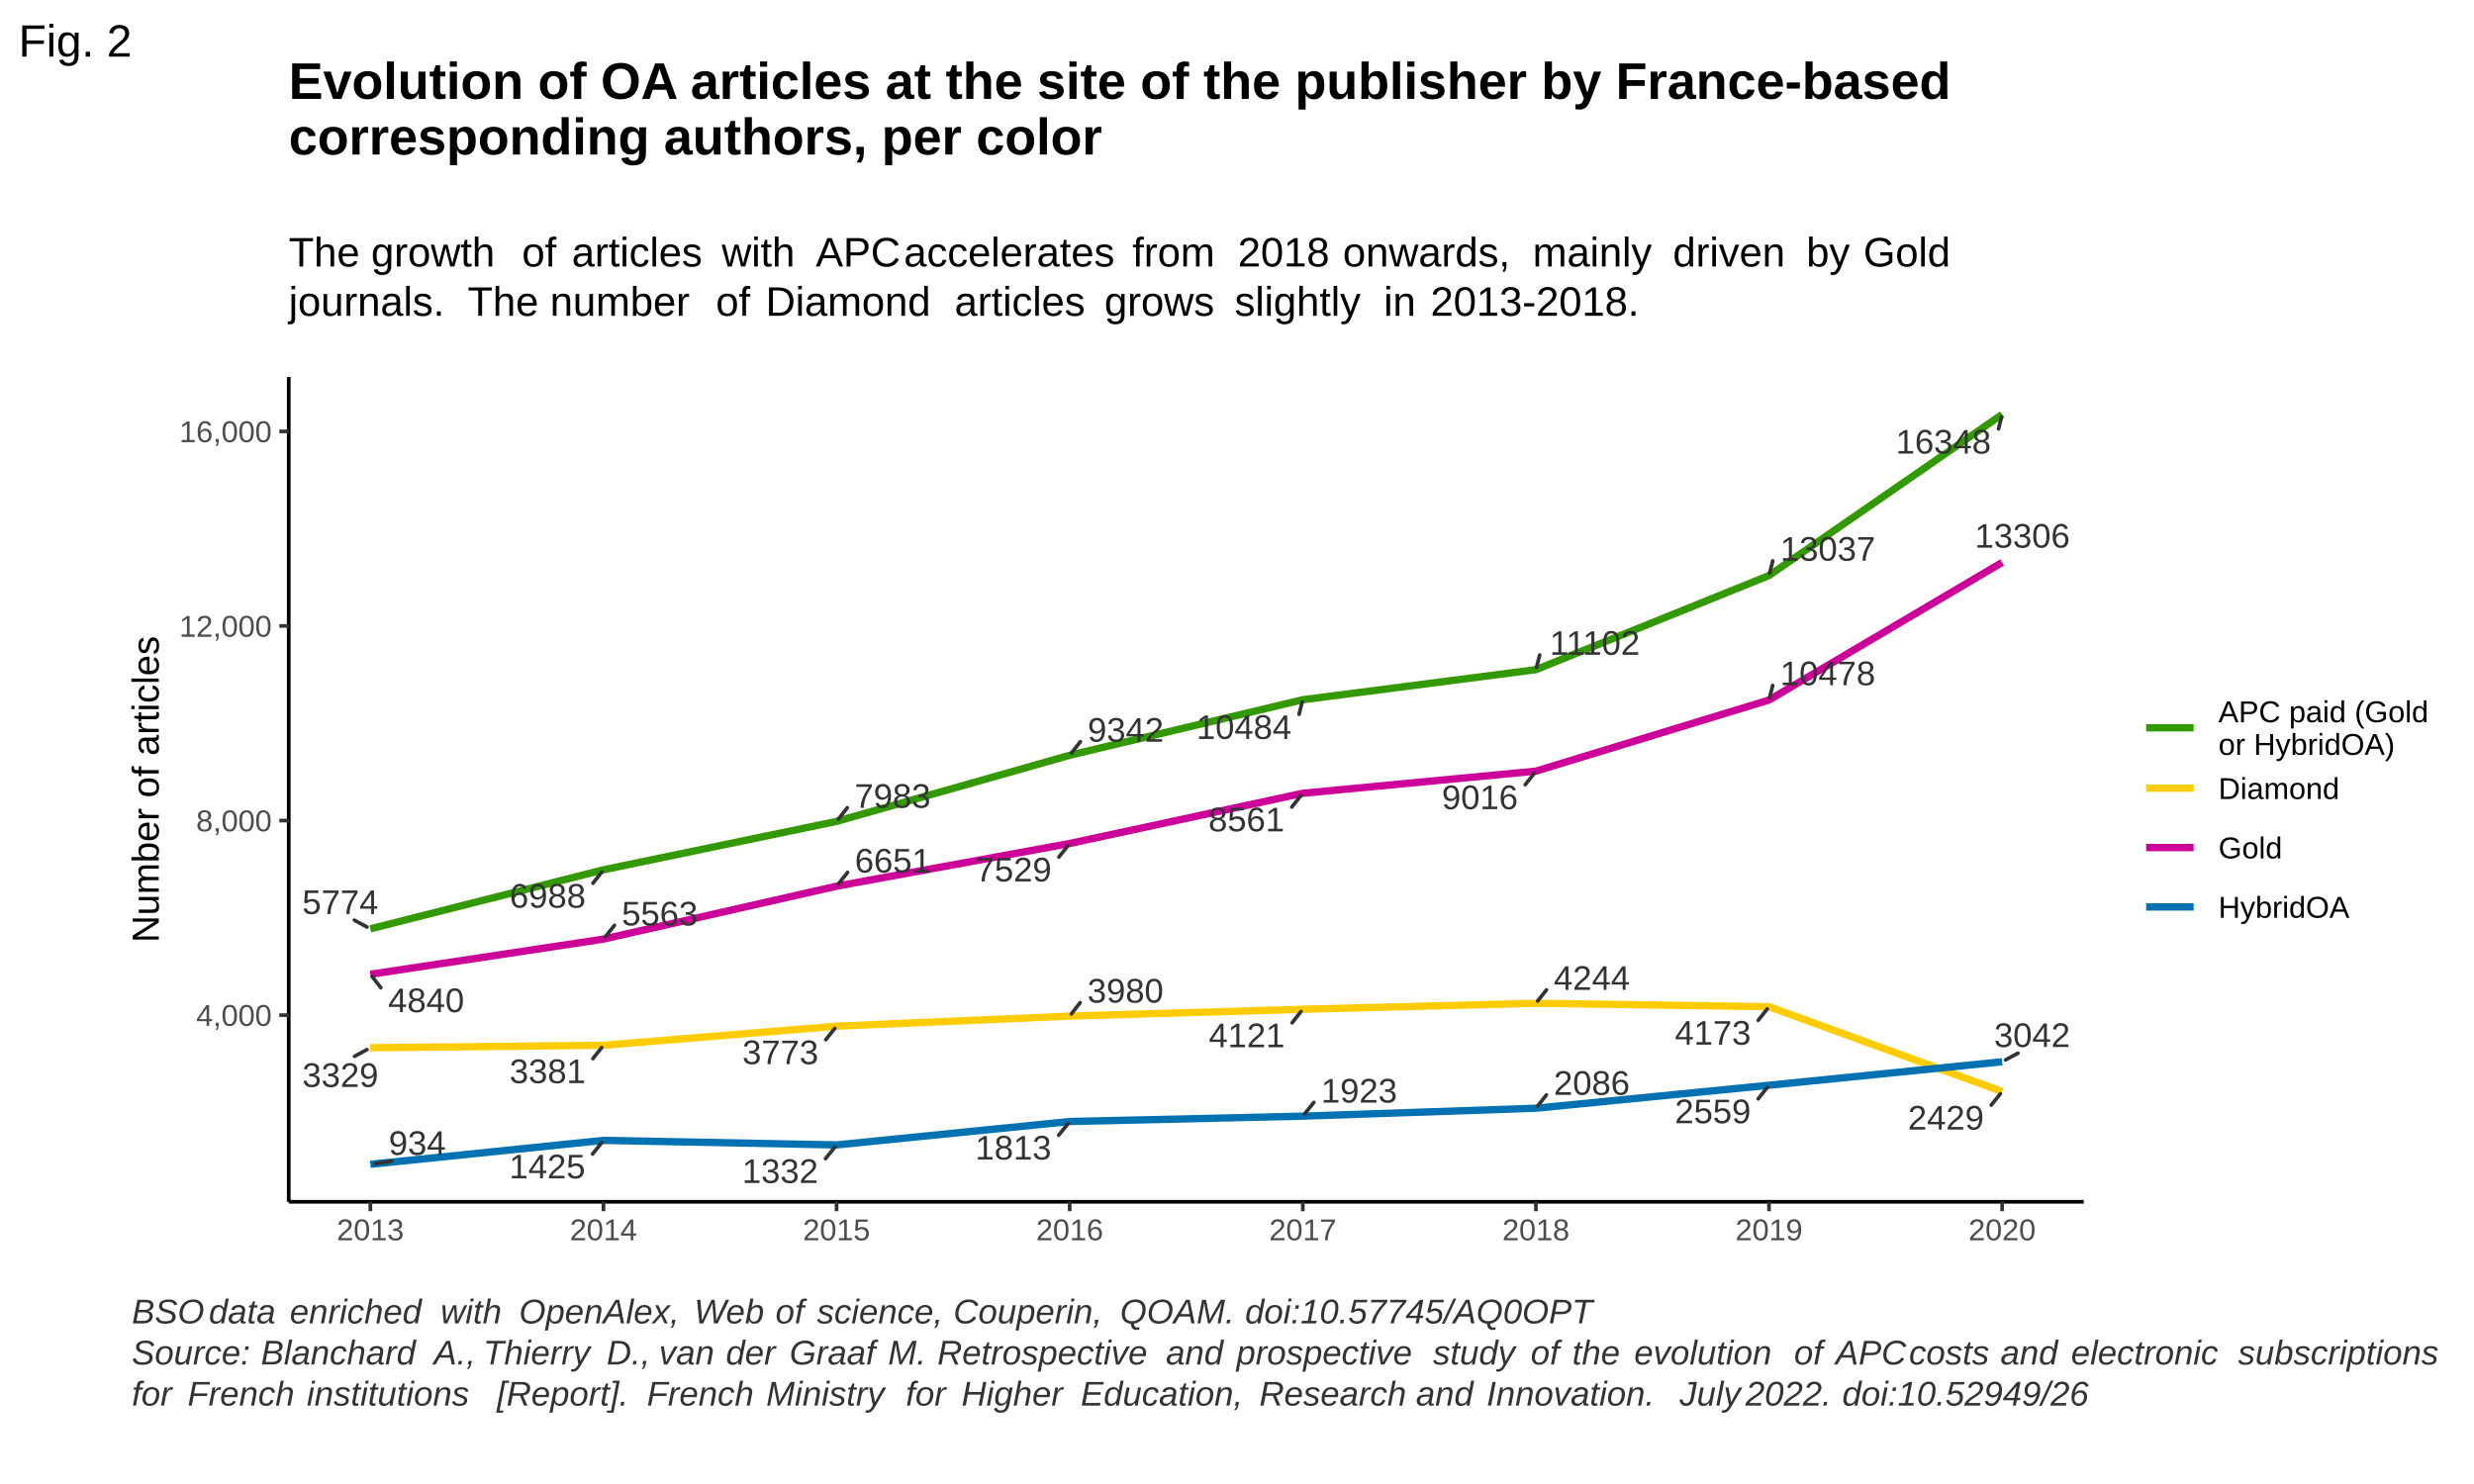
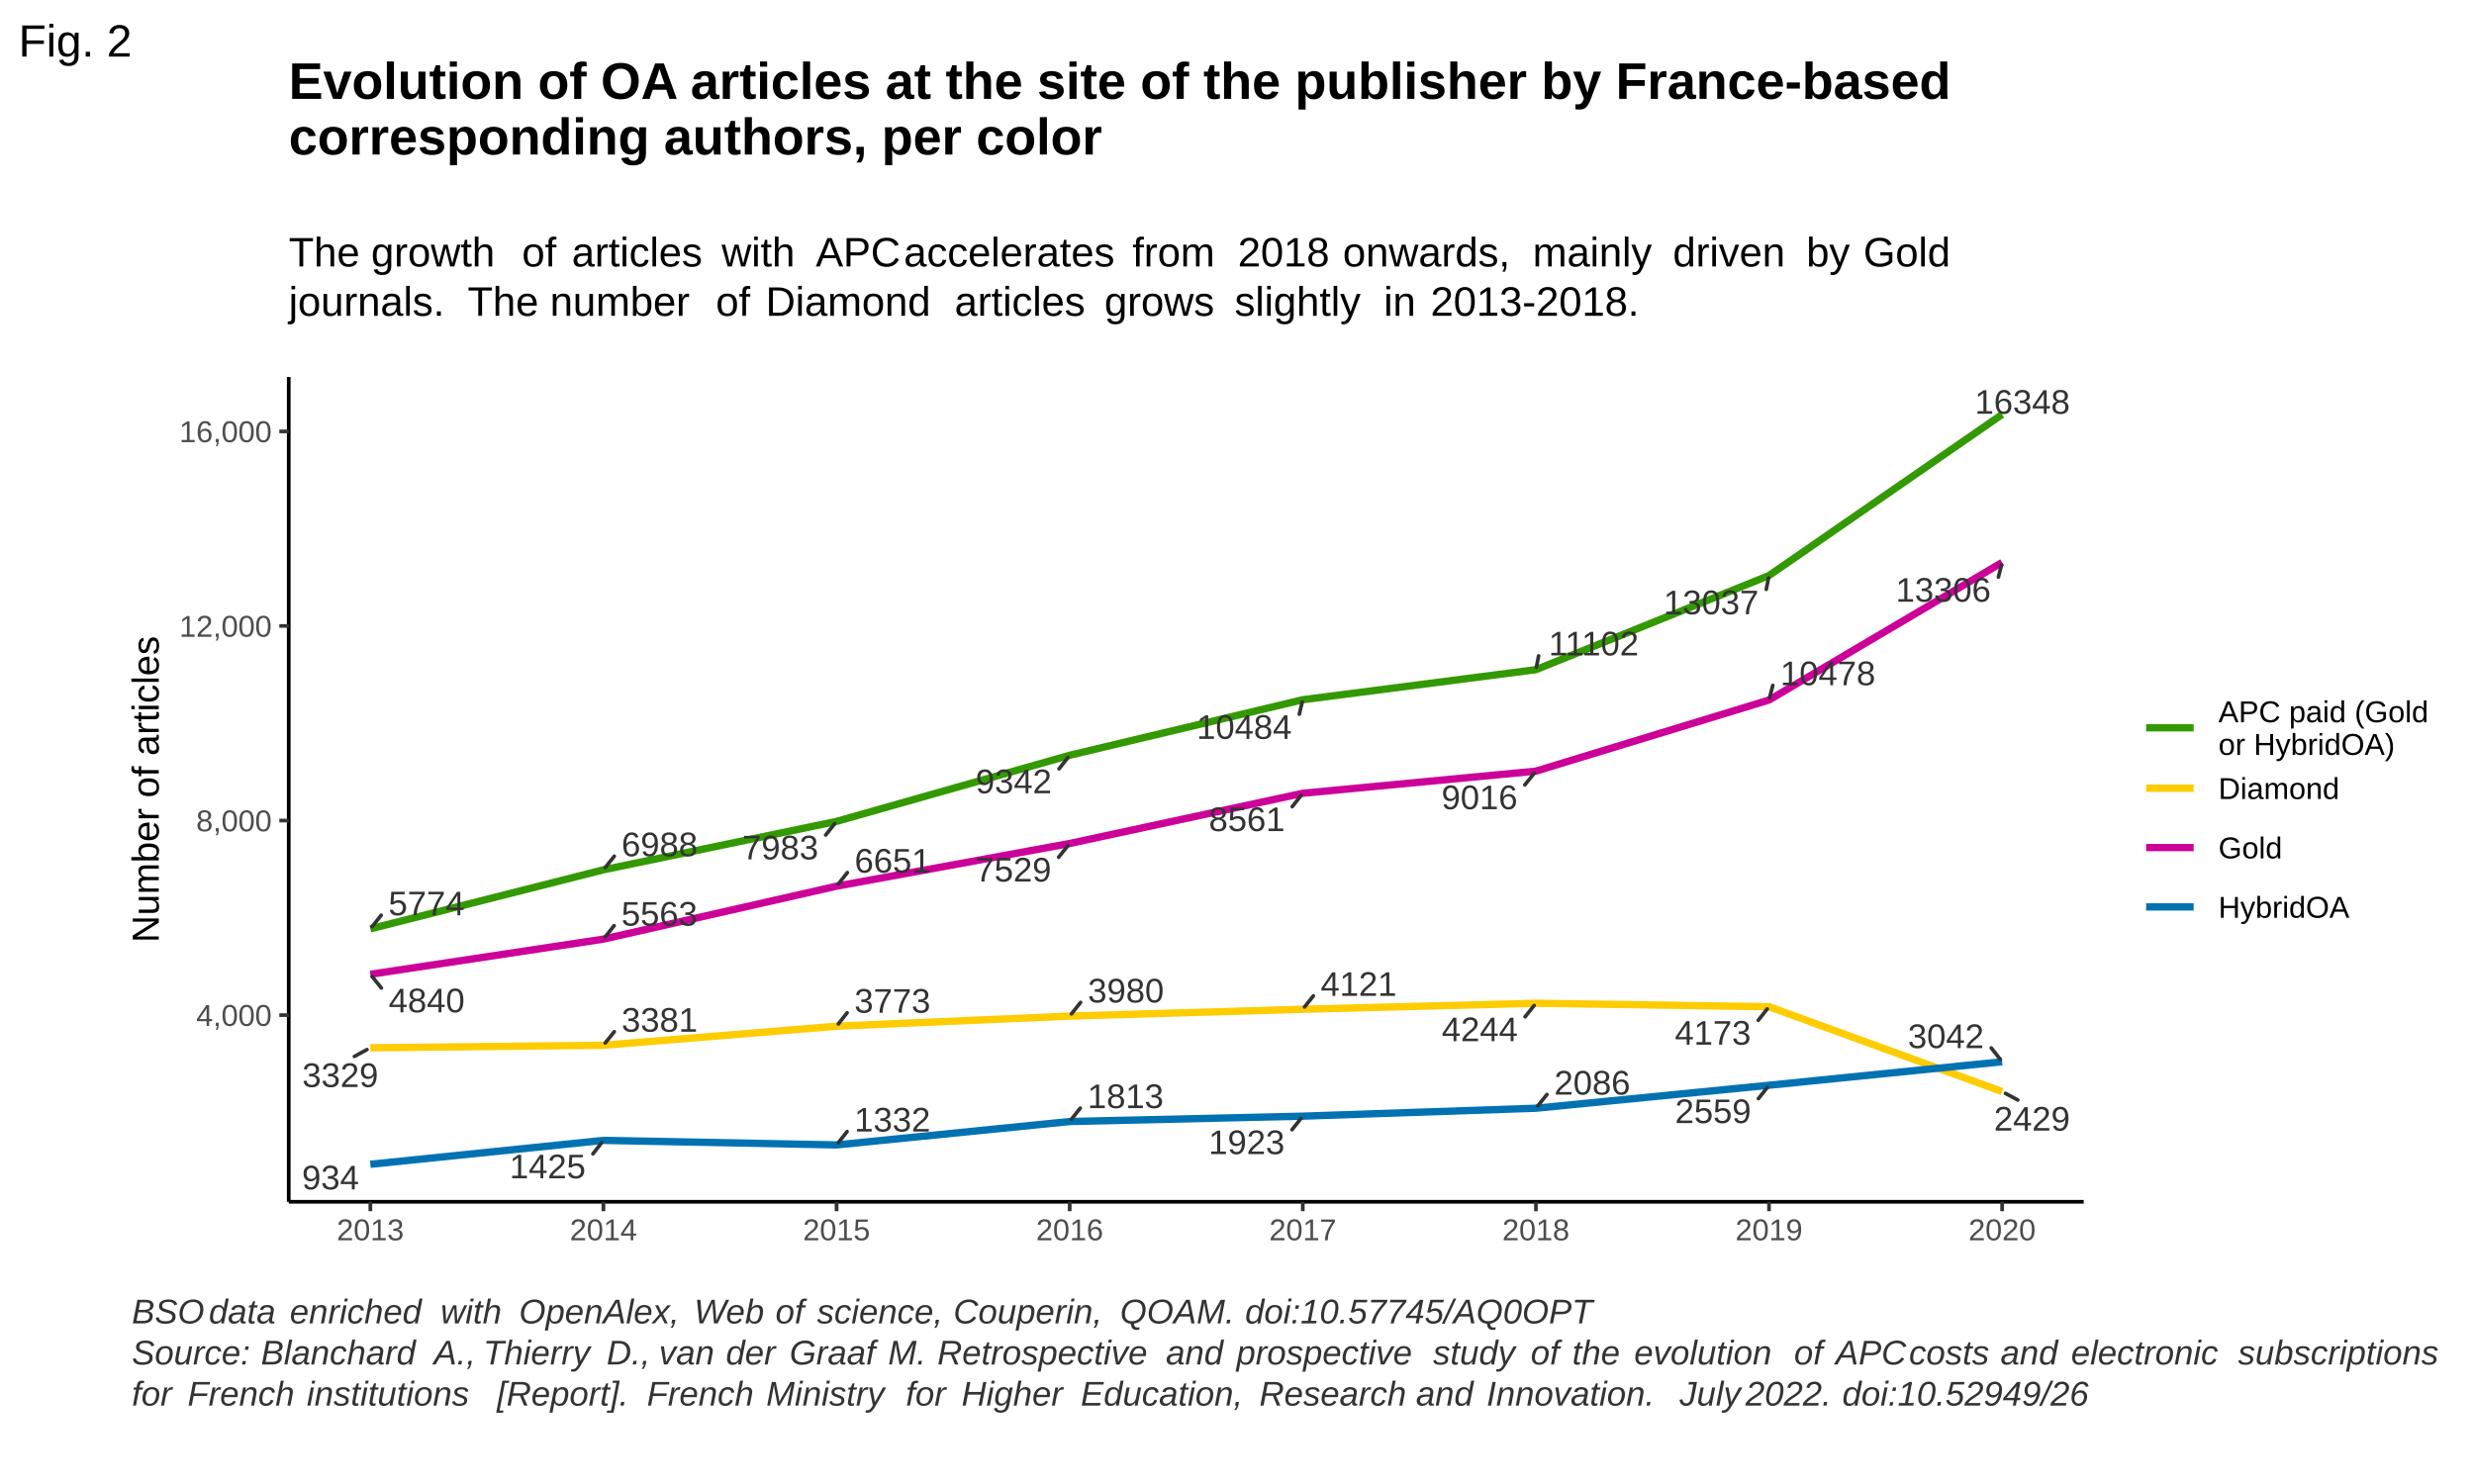
<svg xmlns="http://www.w3.org/2000/svg" class="svglite" width="720.00pt" height="432.00pt" viewBox="0 0 720.00 432.00">
  <defs>
    <style type="text/css">
    .svglite line, .svglite polyline, .svglite polygon, .svglite path, .svglite rect, .svglite circle {
      fill: none;
      stroke: #000000;
      stroke-linecap: round;
      stroke-linejoin: round;
      stroke-miterlimit: 10.00;
    }
    .svglite text {
      white-space: pre;
    }
  </style>
  </defs>
  <rect width="100%" height="100%" style="stroke: none; fill: #FFFFFF;" />
  <defs>
    <clipPath id="cpMC4wMHw3MjAuMDB8MC4wMHw0MzIuMDA=">
      <rect x="0.00" y="0.00" width="720.00" height="432.00" />
    </clipPath>
  </defs>
  <g clip-path="url(#cpMC4wMHw3MjAuMDB8MC4wMHw0MzIuMDA=)">
    <rect x="0" y="0.00" width="720.00" height="432.00" style="stroke-width: 1.07; stroke: #FFFFFF; fill: #FFFFFF;" />
  </g>
  <defs>
    <clipPath id="cpODQuMDN8NjA2LjQyfDEwOS43NHwzNDkuODQ=">
      <rect x="84.03" y="109.74" width="522.38" height="240.10" />
    </clipPath>
  </defs>
  <g clip-path="url(#cpODQuMDN8NjA2LjQyfDEwOS43NHwzNDkuODQ=)">
    <rect x="84.03" y="109.74" width="522.38" height="240.10" style="stroke-width: 1.07; stroke: none; fill: #FFFFFF;" />
    <polyline points="107.78,270.39 175.62,253.20 243.46,239.11 311.31,219.86 379.15,203.69 446.99,194.94 514.83,167.54 582.67,120.65 " style="stroke-width: 2.13; stroke: #339900; stroke-linecap: butt;" />
    <polyline points="107.78,305.01 175.62,304.28 243.46,298.73 311.31,295.79 379.15,293.80 446.99,292.06 514.83,293.06 582.67,317.76 " style="stroke-width: 2.13; stroke: #FFCC00; stroke-linecap: butt;" />
    <polyline points="107.78,283.62 175.62,273.38 243.46,257.97 311.31,245.54 379.15,230.92 446.99,224.48 514.83,203.78 582.67,163.73 " style="stroke-width: 2.13; stroke: #CC0099; stroke-linecap: butt;" />
    <polyline points="107.78,338.93 175.62,331.97 243.46,333.29 311.31,326.48 379.15,324.92 446.99,322.61 514.83,315.92 582.67,309.08 " style="stroke-width: 2.13; stroke: #0072B2; stroke-linecap: butt;" />
-     <line x1="103.17" y1="307.51" x2="106.80" y2="305.54" style="stroke-width: 1.07; stroke: #333333;" />
-     <line x1="110.84" y1="287.53" x2="108.29" y2="284.27" style="stroke-width: 1.07; stroke: #333333;" />
-     <line x1="114.00" y1="338.00" x2="109.22" y2="338.71" style="stroke-width: 1.07; stroke: #333333;" />
-     <line x1="103.13" y1="267.87" x2="106.80" y2="269.86" style="stroke-width: 1.07; stroke: #333333;" />
-     <line x1="172.55" y1="308.17" x2="175.11" y2="304.93" style="stroke-width: 1.07; stroke: #333333;" />
-     <line x1="178.82" y1="269.38" x2="176.14" y2="272.73" style="stroke-width: 1.07; stroke: #333333;" />
-     <line x1="172.46" y1="335.94" x2="175.10" y2="332.63" style="stroke-width: 1.07; stroke: #333333;" />
-     <line x1="172.58" y1="257.11" x2="175.11" y2="253.85" style="stroke-width: 1.07; stroke: #333333;" />
-     <line x1="240.31" y1="302.67" x2="242.94" y2="299.38" style="stroke-width: 1.07; stroke: #333333;" />
-     <line x1="246.67" y1="253.97" x2="243.99" y2="257.32" style="stroke-width: 1.07; stroke: #333333;" />
-     <line x1="240.25" y1="337.29" x2="242.94" y2="333.94" style="stroke-width: 1.07; stroke: #333333;" />
-     <line x1="246.58" y1="235.15" x2="243.98" y2="238.46" style="stroke-width: 1.07; stroke: #333333;" />
-     <line x1="314.35" y1="291.88" x2="311.81" y2="295.14" style="stroke-width: 1.07; stroke: #333333;" />
-     <line x1="308.16" y1="249.49" x2="310.79" y2="246.19" style="stroke-width: 1.07; stroke: #333333;" />
-     <line x1="308.10" y1="330.47" x2="310.78" y2="327.13" style="stroke-width: 1.07; stroke: #333333;" />
-     <line x1="314.41" y1="215.91" x2="311.82" y2="219.21" style="stroke-width: 1.07; stroke: #333333;" />
-     <line x1="376.04" y1="297.75" x2="378.63" y2="294.45" style="stroke-width: 1.07; stroke: #333333;" />
-     <line x1="375.94" y1="234.93" x2="378.63" y2="231.58" style="stroke-width: 1.07; stroke: #333333;" />
-     <line x1="382.36" y1="320.92" x2="379.67" y2="324.27" style="stroke-width: 1.07; stroke: #333333;" />
-     <line x1="378.06" y1="207.93" x2="378.97" y2="204.38" style="stroke-width: 1.07; stroke: #333333;" />
-     <line x1="450.06" y1="288.16" x2="447.50" y2="291.40" style="stroke-width: 1.07; stroke: #333333;" />
-     <line x1="443.88" y1="228.44" x2="446.48" y2="225.13" style="stroke-width: 1.07; stroke: #333333;" />
-     <line x1="450.06" y1="318.73" x2="447.50" y2="321.96" style="stroke-width: 1.07; stroke: #333333;" />
-     <line x1="448.09" y1="190.68" x2="447.17" y2="194.25" style="stroke-width: 1.07; stroke: #333333;" />
+     <line x1="103.14" y1="307.53" x2="106.80" y2="305.54" style="stroke-width: 1.07; stroke: #333333;" />
+     <line x1="110.99" y1="287.62" x2="108.30" y2="284.27" style="stroke-width: 1.07; stroke: #333333;" />
+     <line x1="110.94" y1="266.43" x2="108.30" y2="269.74" style="stroke-width: 1.07; stroke: #333333;" />
+     <line x1="178.77" y1="300.33" x2="176.14" y2="303.62" style="stroke-width: 1.07; stroke: #333333;" />
+     <line x1="178.72" y1="269.47" x2="176.14" y2="272.72" style="stroke-width: 1.07; stroke: #333333;" />
+     <line x1="172.56" y1="335.89" x2="175.11" y2="332.63" style="stroke-width: 1.07; stroke: #333333;" />
+     <line x1="178.77" y1="249.25" x2="176.14" y2="252.55" style="stroke-width: 1.07; stroke: #333333;" />
+     <line x1="246.54" y1="294.82" x2="243.98" y2="298.07" style="stroke-width: 1.07; stroke: #333333;" />
+     <line x1="246.60" y1="254.02" x2="243.98" y2="257.32" style="stroke-width: 1.07; stroke: #333333;" />
+     <line x1="246.53" y1="329.40" x2="243.98" y2="332.64" style="stroke-width: 1.07; stroke: #333333;" />
+     <line x1="240.30" y1="243.07" x2="242.94" y2="239.76" style="stroke-width: 1.07; stroke: #333333;" />
+     <line x1="314.48" y1="291.81" x2="311.82" y2="295.14" style="stroke-width: 1.07; stroke: #333333;" />
+     <line x1="308.09" y1="249.54" x2="310.78" y2="246.19" style="stroke-width: 1.07; stroke: #333333;" />
+     <line x1="314.38" y1="322.58" x2="311.82" y2="325.83" style="stroke-width: 1.07; stroke: #333333;" />
+     <line x1="308.20" y1="223.82" x2="310.79" y2="220.52" style="stroke-width: 1.07; stroke: #333333;" />
+     <line x1="382.22" y1="289.91" x2="379.66" y2="293.14" style="stroke-width: 1.07; stroke: #333333;" />
+     <line x1="376.07" y1="234.82" x2="378.63" y2="231.58" style="stroke-width: 1.07; stroke: #333333;" />
+     <line x1="376.00" y1="328.87" x2="378.63" y2="325.57" style="stroke-width: 1.07; stroke: #333333;" />
+     <line x1="378.13" y1="207.90" x2="378.98" y2="204.38" style="stroke-width: 1.07; stroke: #333333;" />
+     <line x1="443.84" y1="296.00" x2="446.47" y2="292.71" style="stroke-width: 1.07; stroke: #333333;" />
+     <line x1="443.77" y1="228.48" x2="446.47" y2="225.13" style="stroke-width: 1.07; stroke: #333333;" />
+     <line x1="450.20" y1="318.61" x2="447.51" y2="321.96" style="stroke-width: 1.07; stroke: #333333;" />
+     <line x1="447.78" y1="190.93" x2="447.13" y2="194.25" style="stroke-width: 1.07; stroke: #333333;" />
    <line x1="511.69" y1="297.01" x2="514.31" y2="293.71" style="stroke-width: 1.07; stroke: #333333;" />
-     <line x1="515.90" y1="199.53" x2="515.01" y2="203.09" style="stroke-width: 1.07; stroke: #333333;" />
-     <line x1="511.67" y1="319.88" x2="514.31" y2="316.57" style="stroke-width: 1.07; stroke: #333333;" />
-     <line x1="515.92" y1="163.28" x2="515.01" y2="166.85" style="stroke-width: 1.07; stroke: #333333;" />
-     <line x1="579.51" y1="321.72" x2="582.15" y2="318.41" style="stroke-width: 1.07; stroke: #333333;" />
-     <line x1="587.28" y1="306.59" x2="583.65" y2="308.55" style="stroke-width: 1.07; stroke: #333333;" />
-     <line x1="581.63" y1="124.85" x2="582.50" y2="121.34" style="stroke-width: 1.07; stroke: #333333;" />
-     <text x="99.05" y="316.42" text-anchor="middle" style="font-size: 9.96px;fill: #333333; font-family: &quot;Arial&quot;;" textLength="22.78px" lengthAdjust="spacingAndGlyphs">3329</text>
-     <text x="124.03" y="294.65" text-anchor="middle" style="font-size: 9.96px;fill: #333333; font-family: &quot;Arial&quot;;" textLength="22.78px" lengthAdjust="spacingAndGlyphs">4840</text>
-     <text x="121.44" y="336.20" text-anchor="middle" style="font-size: 9.96px;fill: #333333; font-family: &quot;Arial&quot;;" textLength="17.09px" lengthAdjust="spacingAndGlyphs">934</text>
-     <text x="99.03" y="266.07" text-anchor="middle" style="font-size: 9.96px;fill: #333333; font-family: &quot;Arial&quot;;" textLength="22.78px" lengthAdjust="spacingAndGlyphs">5774</text>
-     <text x="159.36" y="315.30" text-anchor="middle" style="font-size: 9.96px;fill: #333333; font-family: &quot;Arial&quot;;" textLength="22.78px" lengthAdjust="spacingAndGlyphs">3381</text>
-     <text x="192.01" y="269.41" text-anchor="middle" style="font-size: 9.96px;fill: #333333; font-family: &quot;Arial&quot;;" textLength="22.78px" lengthAdjust="spacingAndGlyphs">5563</text>
-     <text x="159.27" y="343.03" text-anchor="middle" style="font-size: 9.96px;fill: #333333; font-family: &quot;Arial&quot;;" textLength="22.78px" lengthAdjust="spacingAndGlyphs">1425</text>
-     <text x="159.39" y="264.24" text-anchor="middle" style="font-size: 9.96px;fill: #333333; font-family: &quot;Arial&quot;;" textLength="22.78px" lengthAdjust="spacingAndGlyphs">6988</text>
-     <text x="227.12" y="309.78" text-anchor="middle" style="font-size: 9.96px;fill: #333333; font-family: &quot;Arial&quot;;" textLength="22.78px" lengthAdjust="spacingAndGlyphs">3773</text>
-     <text x="259.86" y="254.00" text-anchor="middle" style="font-size: 9.96px;fill: #333333; font-family: &quot;Arial&quot;;" textLength="22.78px" lengthAdjust="spacingAndGlyphs">6651</text>
-     <text x="227.06" y="344.37" text-anchor="middle" style="font-size: 9.96px;fill: #333333; font-family: &quot;Arial&quot;;" textLength="22.78px" lengthAdjust="spacingAndGlyphs">1332</text>
-     <text x="259.77" y="235.16" text-anchor="middle" style="font-size: 9.96px;fill: #333333; font-family: &quot;Arial&quot;;" textLength="22.78px" lengthAdjust="spacingAndGlyphs">7983</text>
-     <text x="327.54" y="291.87" text-anchor="middle" style="font-size: 9.96px;fill: #333333; font-family: &quot;Arial&quot;;" textLength="22.78px" lengthAdjust="spacingAndGlyphs">3980</text>
-     <text x="294.97" y="256.59" text-anchor="middle" style="font-size: 9.96px;fill: #333333; font-family: &quot;Arial&quot;;" textLength="22.78px" lengthAdjust="spacingAndGlyphs">7529</text>
-     <text x="294.91" y="337.55" text-anchor="middle" style="font-size: 9.96px;fill: #333333; font-family: &quot;Arial&quot;;" textLength="22.78px" lengthAdjust="spacingAndGlyphs">1813</text>
-     <text x="327.61" y="215.92" text-anchor="middle" style="font-size: 9.96px;fill: #333333; font-family: &quot;Arial&quot;;" textLength="22.78px" lengthAdjust="spacingAndGlyphs">9342</text>
-     <text x="362.85" y="304.85" text-anchor="middle" style="font-size: 9.96px;fill: #333333; font-family: &quot;Arial&quot;;" textLength="22.78px" lengthAdjust="spacingAndGlyphs">4121</text>
-     <text x="362.75" y="242.01" text-anchor="middle" style="font-size: 9.96px;fill: #333333; font-family: &quot;Arial&quot;;" textLength="22.78px" lengthAdjust="spacingAndGlyphs">8561</text>
-     <text x="395.55" y="320.96" text-anchor="middle" style="font-size: 9.96px;fill: #333333; font-family: &quot;Arial&quot;;" textLength="22.78px" lengthAdjust="spacingAndGlyphs">1923</text>
-     <text x="362.02" y="215.11" text-anchor="middle" style="font-size: 9.96px;fill: #333333; font-family: &quot;Arial&quot;;" textLength="28.48px" lengthAdjust="spacingAndGlyphs">10484</text>
-     <text x="463.25" y="288.15" text-anchor="middle" style="font-size: 9.96px;fill: #333333; font-family: &quot;Arial&quot;;" textLength="22.78px" lengthAdjust="spacingAndGlyphs">4244</text>
-     <text x="430.69" y="235.55" text-anchor="middle" style="font-size: 9.96px;fill: #333333; font-family: &quot;Arial&quot;;" textLength="22.78px" lengthAdjust="spacingAndGlyphs">9016</text>
-     <text x="463.25" y="318.71" text-anchor="middle" style="font-size: 9.96px;fill: #333333; font-family: &quot;Arial&quot;;" textLength="22.78px" lengthAdjust="spacingAndGlyphs">2086</text>
-     <text x="464.13" y="190.62" text-anchor="middle" style="font-size: 9.96px;fill: #333333; font-family: &quot;Arial&quot;;" textLength="28.48px" lengthAdjust="spacingAndGlyphs">11102</text>
+     <line x1="515.93" y1="199.52" x2="515.01" y2="203.09" style="stroke-width: 1.07; stroke: #333333;" />
+     <line x1="511.75" y1="319.81" x2="514.32" y2="316.57" style="stroke-width: 1.07; stroke: #333333;" />
+     <line x1="514.04" y1="171.55" x2="514.69" y2="168.23" style="stroke-width: 1.07; stroke: #333333;" />
+     <line x1="587.24" y1="320.22" x2="583.65" y2="318.29" style="stroke-width: 1.07; stroke: #333333;" />
+     <line x1="581.59" y1="167.99" x2="582.50" y2="164.42" style="stroke-width: 1.07; stroke: #333333;" />
+     <line x1="579.51" y1="305.07" x2="582.16" y2="308.42" style="stroke-width: 1.07; stroke: #333333;" />
+     <text x="99.03" y="316.44" text-anchor="middle" style="font-size: 9.96px;fill: #333333; font-family: &quot;Arial&quot;;" textLength="22.78px" lengthAdjust="spacingAndGlyphs">3329</text>
+     <text x="124.18" y="294.70" text-anchor="middle" style="font-size: 9.96px;fill: #333333; font-family: &quot;Arial&quot;;" textLength="22.78px" lengthAdjust="spacingAndGlyphs">4840</text>
+     <text x="96.18" y="346.24" text-anchor="middle" style="font-size: 9.96px;fill: #333333; font-family: &quot;Arial&quot;;" textLength="17.09px" lengthAdjust="spacingAndGlyphs">934</text>
+     <text x="124.13" y="266.44" text-anchor="middle" style="font-size: 9.96px;fill: #333333; font-family: &quot;Arial&quot;;" textLength="22.78px" lengthAdjust="spacingAndGlyphs">5774</text>
+     <text x="191.96" y="300.34" text-anchor="middle" style="font-size: 9.96px;fill: #333333; font-family: &quot;Arial&quot;;" textLength="22.78px" lengthAdjust="spacingAndGlyphs">3381</text>
+     <text x="191.91" y="269.47" text-anchor="middle" style="font-size: 9.96px;fill: #333333; font-family: &quot;Arial&quot;;" textLength="22.78px" lengthAdjust="spacingAndGlyphs">5563</text>
+     <text x="159.37" y="343.01" text-anchor="middle" style="font-size: 9.96px;fill: #333333; font-family: &quot;Arial&quot;;" textLength="22.78px" lengthAdjust="spacingAndGlyphs">1425</text>
+     <text x="191.96" y="249.26" text-anchor="middle" style="font-size: 9.96px;fill: #333333; font-family: &quot;Arial&quot;;" textLength="22.78px" lengthAdjust="spacingAndGlyphs">6988</text>
+     <text x="259.73" y="294.81" text-anchor="middle" style="font-size: 9.96px;fill: #333333; font-family: &quot;Arial&quot;;" textLength="22.78px" lengthAdjust="spacingAndGlyphs">3773</text>
+     <text x="259.79" y="254.03" text-anchor="middle" style="font-size: 9.96px;fill: #333333; font-family: &quot;Arial&quot;;" textLength="22.78px" lengthAdjust="spacingAndGlyphs">6651</text>
+     <text x="259.72" y="329.39" text-anchor="middle" style="font-size: 9.96px;fill: #333333; font-family: &quot;Arial&quot;;" textLength="22.78px" lengthAdjust="spacingAndGlyphs">1332</text>
+     <text x="227.11" y="250.17" text-anchor="middle" style="font-size: 9.96px;fill: #333333; font-family: &quot;Arial&quot;;" textLength="22.78px" lengthAdjust="spacingAndGlyphs">7983</text>
+     <text x="327.67" y="291.83" text-anchor="middle" style="font-size: 9.96px;fill: #333333; font-family: &quot;Arial&quot;;" textLength="22.78px" lengthAdjust="spacingAndGlyphs">3980</text>
+     <text x="294.90" y="256.62" text-anchor="middle" style="font-size: 9.96px;fill: #333333; font-family: &quot;Arial&quot;;" textLength="22.78px" lengthAdjust="spacingAndGlyphs">7529</text>
+     <text x="327.57" y="322.57" text-anchor="middle" style="font-size: 9.96px;fill: #333333; font-family: &quot;Arial&quot;;" textLength="22.78px" lengthAdjust="spacingAndGlyphs">1813</text>
+     <text x="295.01" y="230.92" text-anchor="middle" style="font-size: 9.96px;fill: #333333; font-family: &quot;Arial&quot;;" textLength="22.78px" lengthAdjust="spacingAndGlyphs">9342</text>
+     <text x="395.41" y="289.90" text-anchor="middle" style="font-size: 9.96px;fill: #333333; font-family: &quot;Arial&quot;;" textLength="22.78px" lengthAdjust="spacingAndGlyphs">4121</text>
+     <text x="362.88" y="241.94" text-anchor="middle" style="font-size: 9.96px;fill: #333333; font-family: &quot;Arial&quot;;" textLength="22.78px" lengthAdjust="spacingAndGlyphs">8561</text>
+     <text x="362.81" y="335.97" text-anchor="middle" style="font-size: 9.96px;fill: #333333; font-family: &quot;Arial&quot;;" textLength="22.78px" lengthAdjust="spacingAndGlyphs">1923</text>
+     <text x="362.09" y="215.09" text-anchor="middle" style="font-size: 9.96px;fill: #333333; font-family: &quot;Arial&quot;;" textLength="28.48px" lengthAdjust="spacingAndGlyphs">10484</text>
+     <text x="430.65" y="303.10" text-anchor="middle" style="font-size: 9.96px;fill: #333333; font-family: &quot;Arial&quot;;" textLength="22.78px" lengthAdjust="spacingAndGlyphs">4244</text>
+     <text x="430.58" y="235.56" text-anchor="middle" style="font-size: 9.96px;fill: #333333; font-family: &quot;Arial&quot;;" textLength="22.78px" lengthAdjust="spacingAndGlyphs">9016</text>
+     <text x="463.39" y="318.64" text-anchor="middle" style="font-size: 9.96px;fill: #333333; font-family: &quot;Arial&quot;;" textLength="22.78px" lengthAdjust="spacingAndGlyphs">2086</text>
+     <text x="463.82" y="190.79" text-anchor="middle" style="font-size: 9.96px;fill: #333333; font-family: &quot;Arial&quot;;" textLength="28.48px" lengthAdjust="spacingAndGlyphs">11102</text>
    <text x="498.50" y="304.11" text-anchor="middle" style="font-size: 9.96px;fill: #333333; font-family: &quot;Arial&quot;;" textLength="22.78px" lengthAdjust="spacingAndGlyphs">4173</text>
-     <text x="531.94" y="199.47" text-anchor="middle" style="font-size: 9.96px;fill: #333333; font-family: &quot;Arial&quot;;" textLength="28.48px" lengthAdjust="spacingAndGlyphs">10478</text>
-     <text x="498.48" y="326.98" text-anchor="middle" style="font-size: 9.96px;fill: #333333; font-family: &quot;Arial&quot;;" textLength="22.78px" lengthAdjust="spacingAndGlyphs">2559</text>
-     <text x="531.96" y="163.23" text-anchor="middle" style="font-size: 9.96px;fill: #333333; font-family: &quot;Arial&quot;;" textLength="28.48px" lengthAdjust="spacingAndGlyphs">13037</text>
-     <text x="566.32" y="328.82" text-anchor="middle" style="font-size: 9.96px;fill: #333333; font-family: &quot;Arial&quot;;" textLength="22.78px" lengthAdjust="spacingAndGlyphs">2429</text>
-     <text x="588.57" y="159.43" text-anchor="middle" style="font-size: 9.96px;fill: #333333; font-family: &quot;Arial&quot;;" textLength="28.48px" lengthAdjust="spacingAndGlyphs">13306</text>
-     <text x="591.41" y="304.79" text-anchor="middle" style="font-size: 9.96px;fill: #333333; font-family: &quot;Arial&quot;;" textLength="22.78px" lengthAdjust="spacingAndGlyphs">3042</text>
-     <text x="565.59" y="132.04" text-anchor="middle" style="font-size: 9.96px;fill: #333333; font-family: &quot;Arial&quot;;" textLength="28.48px" lengthAdjust="spacingAndGlyphs">16348</text>
+     <text x="531.97" y="199.46" text-anchor="middle" style="font-size: 9.96px;fill: #333333; font-family: &quot;Arial&quot;;" textLength="28.48px" lengthAdjust="spacingAndGlyphs">10478</text>
+     <text x="498.56" y="326.94" text-anchor="middle" style="font-size: 9.96px;fill: #333333; font-family: &quot;Arial&quot;;" textLength="22.78px" lengthAdjust="spacingAndGlyphs">2559</text>
+     <text x="498.00" y="178.81" text-anchor="middle" style="font-size: 9.96px;fill: #333333; font-family: &quot;Arial&quot;;" textLength="28.48px" lengthAdjust="spacingAndGlyphs">13037</text>
+     <text x="591.37" y="329.13" text-anchor="middle" style="font-size: 9.96px;fill: #333333; font-family: &quot;Arial&quot;;" textLength="22.78px" lengthAdjust="spacingAndGlyphs">2429</text>
+     <text x="565.56" y="175.16" text-anchor="middle" style="font-size: 9.96px;fill: #333333; font-family: &quot;Arial&quot;;" textLength="28.48px" lengthAdjust="spacingAndGlyphs">13306</text>
+     <text x="566.32" y="305.10" text-anchor="middle" style="font-size: 9.96px;fill: #333333; font-family: &quot;Arial&quot;;" textLength="22.78px" lengthAdjust="spacingAndGlyphs">3042</text>
+     <text x="588.58" y="120.45" text-anchor="middle" style="font-size: 9.96px;fill: #333333; font-family: &quot;Arial&quot;;" textLength="28.48px" lengthAdjust="spacingAndGlyphs">16348</text>
  </g>
  <g clip-path="url(#cpMC4wMHw3MjAuMDB8MC4wMHw0MzIuMDA=)">
    <polyline points="84.03,349.84 84.03,109.74 " style="stroke-width: 1.07; stroke-linecap: butt;" />
    <text x="79.10" y="298.65" text-anchor="end" style="font-size: 8.80px;fill: #4D4D4D; font-family: &quot;Arial&quot;;" textLength="22.49px" lengthAdjust="spacingAndGlyphs">4,000</text>
    <text x="79.10" y="242.01" text-anchor="end" style="font-size: 8.80px;fill: #4D4D4D; font-family: &quot;Arial&quot;;" textLength="22.49px" lengthAdjust="spacingAndGlyphs">8,000</text>
    <text x="79.10" y="185.37" text-anchor="end" style="font-size: 8.80px;fill: #4D4D4D; font-family: &quot;Arial&quot;;" textLength="27.52px" lengthAdjust="spacingAndGlyphs">12,000</text>
    <text x="79.10" y="128.72" text-anchor="end" style="font-size: 8.80px;fill: #4D4D4D; font-family: &quot;Arial&quot;;" textLength="27.52px" lengthAdjust="spacingAndGlyphs">16,000</text>
    <polyline points="81.29,295.51 84.03,295.51 " style="stroke-width: 1.07; stroke: #333333; stroke-linecap: butt;" />
    <polyline points="81.29,238.87 84.03,238.87 " style="stroke-width: 1.07; stroke: #333333; stroke-linecap: butt;" />
    <polyline points="81.29,182.22 84.03,182.22 " style="stroke-width: 1.07; stroke: #333333; stroke-linecap: butt;" />
    <polyline points="81.29,125.58 84.03,125.58 " style="stroke-width: 1.07; stroke: #333333; stroke-linecap: butt;" />
    <polyline points="84.03,349.84 606.42,349.84 " style="stroke-width: 1.07; stroke-linecap: butt;" />
    <polyline points="107.78,352.58 107.78,349.84 " style="stroke-width: 1.07; stroke: #333333; stroke-linecap: butt;" />
    <polyline points="175.62,352.58 175.62,349.84 " style="stroke-width: 1.07; stroke: #333333; stroke-linecap: butt;" />
    <polyline points="243.46,352.58 243.46,349.84 " style="stroke-width: 1.07; stroke: #333333; stroke-linecap: butt;" />
    <polyline points="311.31,352.58 311.31,349.84 " style="stroke-width: 1.07; stroke: #333333; stroke-linecap: butt;" />
    <polyline points="379.15,352.58 379.15,349.84 " style="stroke-width: 1.07; stroke: #333333; stroke-linecap: butt;" />
    <polyline points="446.99,352.58 446.99,349.84 " style="stroke-width: 1.07; stroke: #333333; stroke-linecap: butt;" />
    <polyline points="514.83,352.58 514.83,349.84 " style="stroke-width: 1.07; stroke: #333333; stroke-linecap: butt;" />
    <polyline points="582.67,352.58 582.67,349.84 " style="stroke-width: 1.07; stroke: #333333; stroke-linecap: butt;" />
    <text x="107.78" y="361.06" text-anchor="middle" style="font-size: 8.80px;fill: #4D4D4D; font-family: &quot;Arial&quot;;" textLength="20.13px" lengthAdjust="spacingAndGlyphs">2013</text>
    <text x="175.62" y="361.06" text-anchor="middle" style="font-size: 8.80px;fill: #4D4D4D; font-family: &quot;Arial&quot;;" textLength="20.13px" lengthAdjust="spacingAndGlyphs">2014</text>
    <text x="243.46" y="361.06" text-anchor="middle" style="font-size: 8.80px;fill: #4D4D4D; font-family: &quot;Arial&quot;;" textLength="20.13px" lengthAdjust="spacingAndGlyphs">2015</text>
    <text x="311.31" y="361.06" text-anchor="middle" style="font-size: 8.80px;fill: #4D4D4D; font-family: &quot;Arial&quot;;" textLength="20.13px" lengthAdjust="spacingAndGlyphs">2016</text>
    <text x="379.15" y="361.06" text-anchor="middle" style="font-size: 8.80px;fill: #4D4D4D; font-family: &quot;Arial&quot;;" textLength="20.13px" lengthAdjust="spacingAndGlyphs">2017</text>
    <text x="446.99" y="361.06" text-anchor="middle" style="font-size: 8.80px;fill: #4D4D4D; font-family: &quot;Arial&quot;;" textLength="20.13px" lengthAdjust="spacingAndGlyphs">2018</text>
    <text x="514.83" y="361.06" text-anchor="middle" style="font-size: 8.80px;fill: #4D4D4D; font-family: &quot;Arial&quot;;" textLength="20.13px" lengthAdjust="spacingAndGlyphs">2019</text>
    <text x="582.67" y="361.06" text-anchor="middle" style="font-size: 8.80px;fill: #4D4D4D; font-family: &quot;Arial&quot;;" textLength="20.13px" lengthAdjust="spacingAndGlyphs">2020</text>
    <text transform="translate(46.20,229.79) rotate(-90)" text-anchor="middle" style="font-size: 11.00px; font-family: &quot;Arial&quot;;" textLength="96.23px" lengthAdjust="spacingAndGlyphs">Number of articles</text>
    <rect x="617.38" y="181.45" width="97.14" height="96.68" style="stroke-width: 1.07; stroke: none; fill: #FFFFFF;" />
    <text x="622.86" y="196.11" style="font-size: 11.00px; font-family: &quot;Arial&quot;;" textLength="2.86px" lengthAdjust="spacingAndGlyphs"> </text>
    <line x1="624.58" y1="211.86" x2="638.41" y2="211.86" style="stroke-width: 2.13; stroke: #339900; stroke-linecap: butt;" />
    <line x1="624.58" y1="229.45" x2="638.41" y2="229.45" style="stroke-width: 2.13; stroke: #FFCC00; stroke-linecap: butt;" />
    <line x1="624.58" y1="246.73" x2="638.41" y2="246.73" style="stroke-width: 2.13; stroke: #CC0099; stroke-linecap: butt;" />
    <line x1="624.58" y1="264.01" x2="638.41" y2="264.01" style="stroke-width: 2.13; stroke: #0072B2; stroke-linecap: butt;" />
    <text x="645.62" y="210.25" style="font-size: 8.80px; font-family: &quot;Arial&quot;;" textLength="63.42px" lengthAdjust="spacingAndGlyphs">APC paid (Gold </text>
    <text x="645.62" y="219.75" style="font-size: 8.80px; font-family: &quot;Arial&quot;;" textLength="54.10px" lengthAdjust="spacingAndGlyphs">or HybridOA)</text>
    <text x="645.62" y="232.60" style="font-size: 8.80px; font-family: &quot;Arial&quot;;" textLength="38.01px" lengthAdjust="spacingAndGlyphs">Diamond</text>
    <text x="645.62" y="249.88" style="font-size: 8.80px; font-family: &quot;Arial&quot;;" textLength="19.40px" lengthAdjust="spacingAndGlyphs">Gold</text>
    <text x="645.62" y="267.16" style="font-size: 8.80px; font-family: &quot;Arial&quot;;" textLength="40.21px" lengthAdjust="spacingAndGlyphs">HybridOA</text>
    <text x="84.03" y="77.57" style="font-size: 12.00px; font-family: &quot;Arial&quot;;" textLength="20.86px" lengthAdjust="spacingAndGlyphs">The</text>
    <text x="108.01" y="77.57" style="font-size: 12.00px; font-family: &quot;Arial&quot;;" textLength="40.77px" lengthAdjust="spacingAndGlyphs">growth</text>
    <text x="151.90" y="77.57" style="font-size: 12.00px; font-family: &quot;Arial&quot;;" textLength="11.38px" lengthAdjust="spacingAndGlyphs">of</text>
    <text x="166.40" y="77.57" style="font-size: 12.00px; font-family: &quot;Arial&quot;;" textLength="40.49px" lengthAdjust="spacingAndGlyphs">articles</text>
    <text x="210.01" y="77.57" style="font-size: 12.00px; font-family: &quot;Arial&quot;;" textLength="24.28px" lengthAdjust="spacingAndGlyphs">with</text>
    <text x="237.40" y="77.57" style="font-size: 12.00px; font-family: &quot;Arial&quot;;" textLength="22.51px" lengthAdjust="spacingAndGlyphs">APC</text>
    <text x="263.03" y="77.57" style="font-size: 12.00px; font-family: &quot;Arial&quot;;" textLength="63.42px" lengthAdjust="spacingAndGlyphs">accelerates</text>
    <text x="329.56" y="77.57" style="font-size: 12.00px; font-family: &quot;Arial&quot;;" textLength="27.55px" lengthAdjust="spacingAndGlyphs">from</text>
    <text x="360.23" y="77.57" style="font-size: 12.00px; font-family: &quot;Arial&quot;;" textLength="27.45px" lengthAdjust="spacingAndGlyphs">2018</text>
    <text x="390.80" y="77.57" style="font-size: 12.00px; font-family: &quot;Arial&quot;;" textLength="52.14px" lengthAdjust="spacingAndGlyphs">onwards,</text>
    <text x="446.05" y="77.57" style="font-size: 12.00px; font-family: &quot;Arial&quot;;" textLength="37.68px" lengthAdjust="spacingAndGlyphs">mainly</text>
    <text x="486.85" y="77.57" style="font-size: 12.00px; font-family: &quot;Arial&quot;;" textLength="35.71px" lengthAdjust="spacingAndGlyphs">driven</text>
    <text x="525.68" y="77.57" style="font-size: 12.00px; font-family: &quot;Arial&quot;;" textLength="13.50px" lengthAdjust="spacingAndGlyphs">by</text>
    <text x="542.29" y="77.57" style="font-size: 12.00px; font-family: &quot;Arial&quot;;" textLength="26.47px" lengthAdjust="spacingAndGlyphs">Gold</text>
    <text x="84.03" y="91.92" style="font-size: 12.00px; font-family: &quot;Arial&quot;;" textLength="48.93px" lengthAdjust="spacingAndGlyphs">journals.</text>
    <text x="136.08" y="91.92" style="font-size: 12.00px; font-family: &quot;Arial&quot;;" textLength="20.86px" lengthAdjust="spacingAndGlyphs">The</text>
    <text x="160.06" y="91.92" style="font-size: 12.00px; font-family: &quot;Arial&quot;;" textLength="45.15px" lengthAdjust="spacingAndGlyphs">number</text>
    <text x="208.33" y="91.92" style="font-size: 12.00px; font-family: &quot;Arial&quot;;" textLength="11.38px" lengthAdjust="spacingAndGlyphs">of</text>
    <text x="222.83" y="91.92" style="font-size: 12.00px; font-family: &quot;Arial&quot;;" textLength="51.86px" lengthAdjust="spacingAndGlyphs">Diamond</text>
    <text x="277.81" y="91.92" style="font-size: 12.00px; font-family: &quot;Arial&quot;;" textLength="40.49px" lengthAdjust="spacingAndGlyphs">articles</text>
    <text x="321.41" y="91.92" style="font-size: 12.00px; font-family: &quot;Arial&quot;;" textLength="34.77px" lengthAdjust="spacingAndGlyphs">grows</text>
    <text x="359.30" y="91.92" style="font-size: 12.00px; font-family: &quot;Arial&quot;;" textLength="40.28px" lengthAdjust="spacingAndGlyphs">slightly</text>
    <text x="402.70" y="91.92" style="font-size: 12.00px; font-family: &quot;Arial&quot;;" textLength="10.51px" lengthAdjust="spacingAndGlyphs">in</text>
    <text x="416.33" y="91.92" style="font-size: 12.00px; font-family: &quot;Arial&quot;;" textLength="61.98px" lengthAdjust="spacingAndGlyphs">2013-2018.</text>
    <text x="84.03" y="28.78" style="font-size: 15.00px; font-weight: bold; font-family: &quot;Arial&quot;;" textLength="507.89px" lengthAdjust="spacingAndGlyphs">Evolution of OA articles at the site of the publisher by France-based </text>
    <text x="84.03" y="44.98" style="font-size: 15.00px; font-weight: bold; font-family: &quot;Arial&quot;;" textLength="246.66px" lengthAdjust="spacingAndGlyphs">corresponding authors, per color</text>
    <text x="38.35" y="385.26" style="font-size: 10.00px; font-style: italic;fill: #333333; font-family: &quot;Arial&quot;;" textLength="18.25px" lengthAdjust="spacingAndGlyphs">BSO</text>
    <text x="60.75" y="385.26" style="font-size: 10.00px; font-style: italic;fill: #333333; font-family: &quot;Arial&quot;;" textLength="20.47px" lengthAdjust="spacingAndGlyphs">data</text>
    <text x="84.33" y="385.26" style="font-size: 10.00px; font-style: italic;fill: #333333; font-family: &quot;Arial&quot;;" textLength="38.43px" lengthAdjust="spacingAndGlyphs">enriched</text>
    <text x="128.22" y="385.26" style="font-size: 10.00px; font-style: italic;fill: #333333; font-family: &quot;Arial&quot;;" textLength="18.91px" lengthAdjust="spacingAndGlyphs">with</text>
    <text x="151.04" y="385.26" style="font-size: 10.00px; font-style: italic;fill: #333333; font-family: &quot;Arial&quot;;" textLength="44.36px" lengthAdjust="spacingAndGlyphs">OpenAlex,</text>
    <text x="202.00" y="385.26" style="font-size: 10.00px; font-style: italic;fill: #333333; font-family: &quot;Arial&quot;;" textLength="19.34px" lengthAdjust="spacingAndGlyphs">Web</text>
    <text x="225.68" y="385.26" style="font-size: 10.00px; font-style: italic;fill: #333333; font-family: &quot;Arial&quot;;" textLength="8.81px" lengthAdjust="spacingAndGlyphs">of</text>
    <text x="237.77" y="385.26" style="font-size: 10.00px; font-style: italic;fill: #333333; font-family: &quot;Arial&quot;;" textLength="34.29px" lengthAdjust="spacingAndGlyphs">science,</text>
    <text x="277.47" y="385.26" style="font-size: 10.00px; font-style: italic;fill: #333333; font-family: &quot;Arial&quot;;" textLength="42.98px" lengthAdjust="spacingAndGlyphs">Couperin,</text>
    <text x="325.97" y="385.26" style="font-size: 10.00px; font-style: italic;fill: #333333; font-family: &quot;Arial&quot;;" textLength="31.01px" lengthAdjust="spacingAndGlyphs">QOAM.</text>
    <text x="362.34" y="385.26" style="font-size: 10.00px; font-style: italic;fill: #333333; font-family: &quot;Arial&quot;;" textLength="97.47px" lengthAdjust="spacingAndGlyphs">doi:10.57745/AQ0OPT</text>
    <text x="38.35" y="397.22" style="font-size: 10.00px; font-style: italic;fill: #333333; font-family: &quot;Arial&quot;;" textLength="32.53px" lengthAdjust="spacingAndGlyphs">Source:</text>
    <text x="75.92" y="397.22" style="font-size: 10.00px; font-style: italic;fill: #333333; font-family: &quot;Arial&quot;;" textLength="45.81px" lengthAdjust="spacingAndGlyphs">Blanchard</text>
    <text x="126.25" y="397.22" style="font-size: 10.00px; font-style: italic;fill: #333333; font-family: &quot;Arial&quot;;" textLength="10.75px" lengthAdjust="spacingAndGlyphs">A.,</text>
    <text x="140.60" y="397.22" style="font-size: 10.00px; font-style: italic;fill: #333333; font-family: &quot;Arial&quot;;" textLength="31.00px" lengthAdjust="spacingAndGlyphs">Thierry</text>
    <text x="176.52" y="397.22" style="font-size: 10.00px; font-style: italic;fill: #333333; font-family: &quot;Arial&quot;;" textLength="11.79px" lengthAdjust="spacingAndGlyphs">D.,</text>
    <text x="191.77" y="397.22" style="font-size: 10.00px; font-style: italic;fill: #333333; font-family: &quot;Arial&quot;;" textLength="16.14px" lengthAdjust="spacingAndGlyphs">van</text>
    <text x="211.24" y="397.22" style="font-size: 10.00px; font-style: italic;fill: #333333; font-family: &quot;Arial&quot;;" textLength="14.76px" lengthAdjust="spacingAndGlyphs">der</text>
    <text x="229.76" y="397.22" style="font-size: 10.00px; font-style: italic;fill: #333333; font-family: &quot;Arial&quot;;" textLength="25.31px" lengthAdjust="spacingAndGlyphs">Graaf</text>
    <text x="258.43" y="397.22" style="font-size: 10.00px; font-style: italic;fill: #333333; font-family: &quot;Arial&quot;;" textLength="10.97px" lengthAdjust="spacingAndGlyphs">M.</text>
    <text x="272.78" y="397.22" style="font-size: 10.00px; font-style: italic;fill: #333333; font-family: &quot;Arial&quot;;" textLength="58.84px" lengthAdjust="spacingAndGlyphs">Retrospective</text>
    <text x="339.31" y="397.22" style="font-size: 10.00px; font-style: italic;fill: #333333; font-family: &quot;Arial&quot;;" textLength="17.26px" lengthAdjust="spacingAndGlyphs">and</text>
    <text x="359.84" y="397.22" style="font-size: 10.00px; font-style: italic;fill: #333333; font-family: &quot;Arial&quot;;" textLength="50.59px" lengthAdjust="spacingAndGlyphs">prospective</text>
    <text x="417.05" y="397.22" style="font-size: 10.00px; font-style: italic;fill: #333333; font-family: &quot;Arial&quot;;" textLength="23.89px" lengthAdjust="spacingAndGlyphs">study</text>
    <text x="445.47" y="397.22" style="font-size: 10.00px; font-style: italic;fill: #333333; font-family: &quot;Arial&quot;;" textLength="8.81px" lengthAdjust="spacingAndGlyphs">of</text>
    <text x="457.56" y="397.22" style="font-size: 10.00px; font-style: italic;fill: #333333; font-family: &quot;Arial&quot;;" textLength="14.10px" lengthAdjust="spacingAndGlyphs">the</text>
    <text x="475.58" y="397.22" style="font-size: 10.00px; font-style: italic;fill: #333333; font-family: &quot;Arial&quot;;" textLength="40.98px" lengthAdjust="spacingAndGlyphs">evolution</text>
    <text x="522.12" y="397.22" style="font-size: 10.00px; font-style: italic;fill: #333333; font-family: &quot;Arial&quot;;" textLength="8.81px" lengthAdjust="spacingAndGlyphs">of</text>
    <text x="534.20" y="397.22" style="font-size: 10.00px; font-style: italic;fill: #333333; font-family: &quot;Arial&quot;;" textLength="17.16px" lengthAdjust="spacingAndGlyphs">APC</text>
    <text x="555.57" y="397.22" style="font-size: 10.00px; font-style: italic;fill: #333333; font-family: &quot;Arial&quot;;" textLength="22.12px" lengthAdjust="spacingAndGlyphs">costs</text>
    <text x="582.20" y="397.22" style="font-size: 10.00px; font-style: italic;fill: #333333; font-family: &quot;Arial&quot;;" textLength="17.26px" lengthAdjust="spacingAndGlyphs">and</text>
    <text x="602.73" y="397.22" style="font-size: 10.00px; font-style: italic;fill: #333333; font-family: &quot;Arial&quot;;" textLength="42.91px" lengthAdjust="spacingAndGlyphs">electronic</text>
    <text x="651.33" y="397.22" style="font-size: 10.00px; font-style: italic;fill: #333333; font-family: &quot;Arial&quot;;" textLength="58.73px" lengthAdjust="spacingAndGlyphs">subscriptions</text>
    <text x="38.35" y="409.17" style="font-size: 10.00px; font-style: italic;fill: #333333; font-family: &quot;Arial&quot;;" textLength="12.79px" lengthAdjust="spacingAndGlyphs">for</text>
    <text x="54.57" y="409.17" style="font-size: 10.00px; font-style: italic;fill: #333333; font-family: &quot;Arial&quot;;" textLength="29.85px" lengthAdjust="spacingAndGlyphs">French</text>
    <text x="89.29" y="409.17" style="font-size: 10.00px; font-style: italic;fill: #333333; font-family: &quot;Arial&quot;;" textLength="49.33px" lengthAdjust="spacingAndGlyphs">institutions</text>
    <text x="144.60" y="409.17" style="font-size: 10.00px; font-style: italic;fill: #333333; font-family: &quot;Arial&quot;;" textLength="37.81px" lengthAdjust="spacingAndGlyphs">[Report].</text>
    <text x="188.25" y="409.17" style="font-size: 10.00px; font-style: italic;fill: #333333; font-family: &quot;Arial&quot;;" textLength="29.85px" lengthAdjust="spacingAndGlyphs">French</text>
    <text x="222.97" y="409.17" style="font-size: 10.00px; font-style: italic;fill: #333333; font-family: &quot;Arial&quot;;" textLength="35.65px" lengthAdjust="spacingAndGlyphs">Ministry</text>
    <text x="263.60" y="409.17" style="font-size: 10.00px; font-style: italic;fill: #333333; font-family: &quot;Arial&quot;;" textLength="12.79px" lengthAdjust="spacingAndGlyphs">for</text>
    <text x="279.82" y="409.17" style="font-size: 10.00px; font-style: italic;fill: #333333; font-family: &quot;Arial&quot;;" textLength="29.92px" lengthAdjust="spacingAndGlyphs">Higher</text>
    <text x="314.50" y="409.17" style="font-size: 10.00px; font-style: italic;fill: #333333; font-family: &quot;Arial&quot;;" textLength="46.81px" lengthAdjust="spacingAndGlyphs">Education,</text>
    <text x="366.49" y="409.17" style="font-size: 10.00px; font-style: italic;fill: #333333; font-family: &quot;Arial&quot;;" textLength="40.01px" lengthAdjust="spacingAndGlyphs">Research</text>
    <text x="412.09" y="409.17" style="font-size: 10.00px; font-style: italic;fill: #333333; font-family: &quot;Arial&quot;;" textLength="17.26px" lengthAdjust="spacingAndGlyphs">and</text>
    <text x="432.63" y="409.17" style="font-size: 10.00px; font-style: italic;fill: #333333; font-family: &quot;Arial&quot;;" textLength="50.68px" lengthAdjust="spacingAndGlyphs">Innovation.</text>
    <text x="488.80" y="409.17" style="font-size: 10.00px; font-style: italic;fill: #333333; font-family: &quot;Arial&quot;;" textLength="15.77px" lengthAdjust="spacingAndGlyphs">July</text>
    <text x="507.98" y="409.17" style="font-size: 10.00px; font-style: italic;fill: #333333; font-family: &quot;Arial&quot;;" textLength="24.60px" lengthAdjust="spacingAndGlyphs">2022.</text>
    <text x="536.13" y="409.17" style="font-size: 10.00px; font-style: italic;fill: #333333; font-family: &quot;Arial&quot;;" textLength="72.25px" lengthAdjust="spacingAndGlyphs">doi:10.52949/26</text>
    <text x="21.91" y="16.48" text-anchor="middle" style="font-size: 13.20px; font-family: &quot;Arial&quot;;" textLength="32.87px" lengthAdjust="spacingAndGlyphs">Fig. 2</text>
  </g>
</svg>
